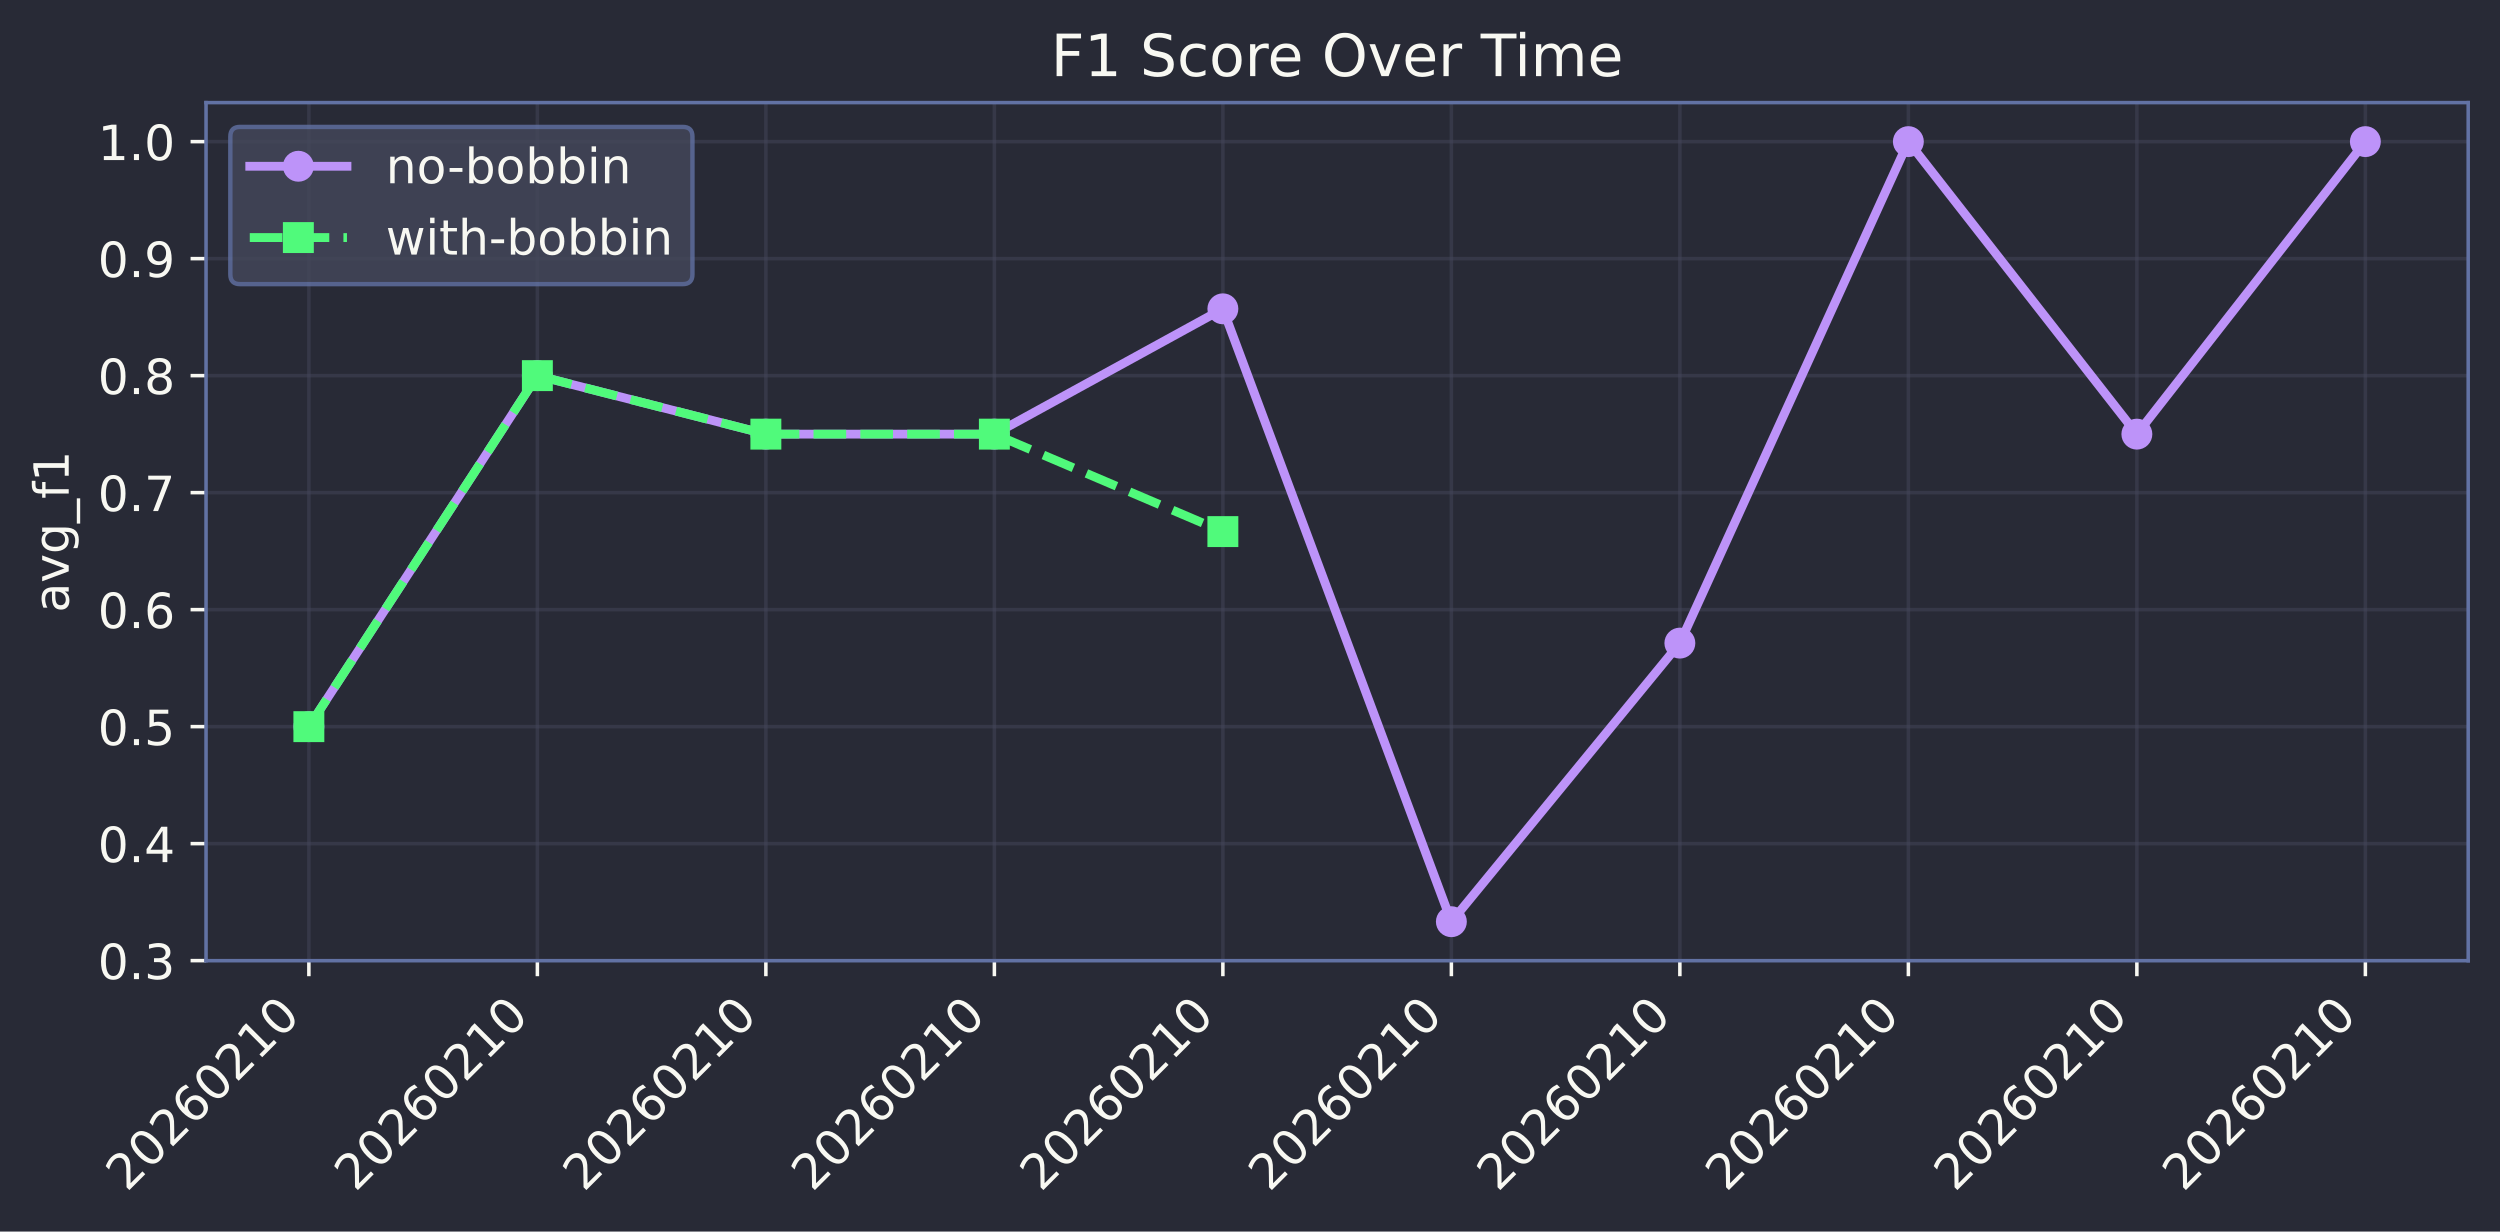
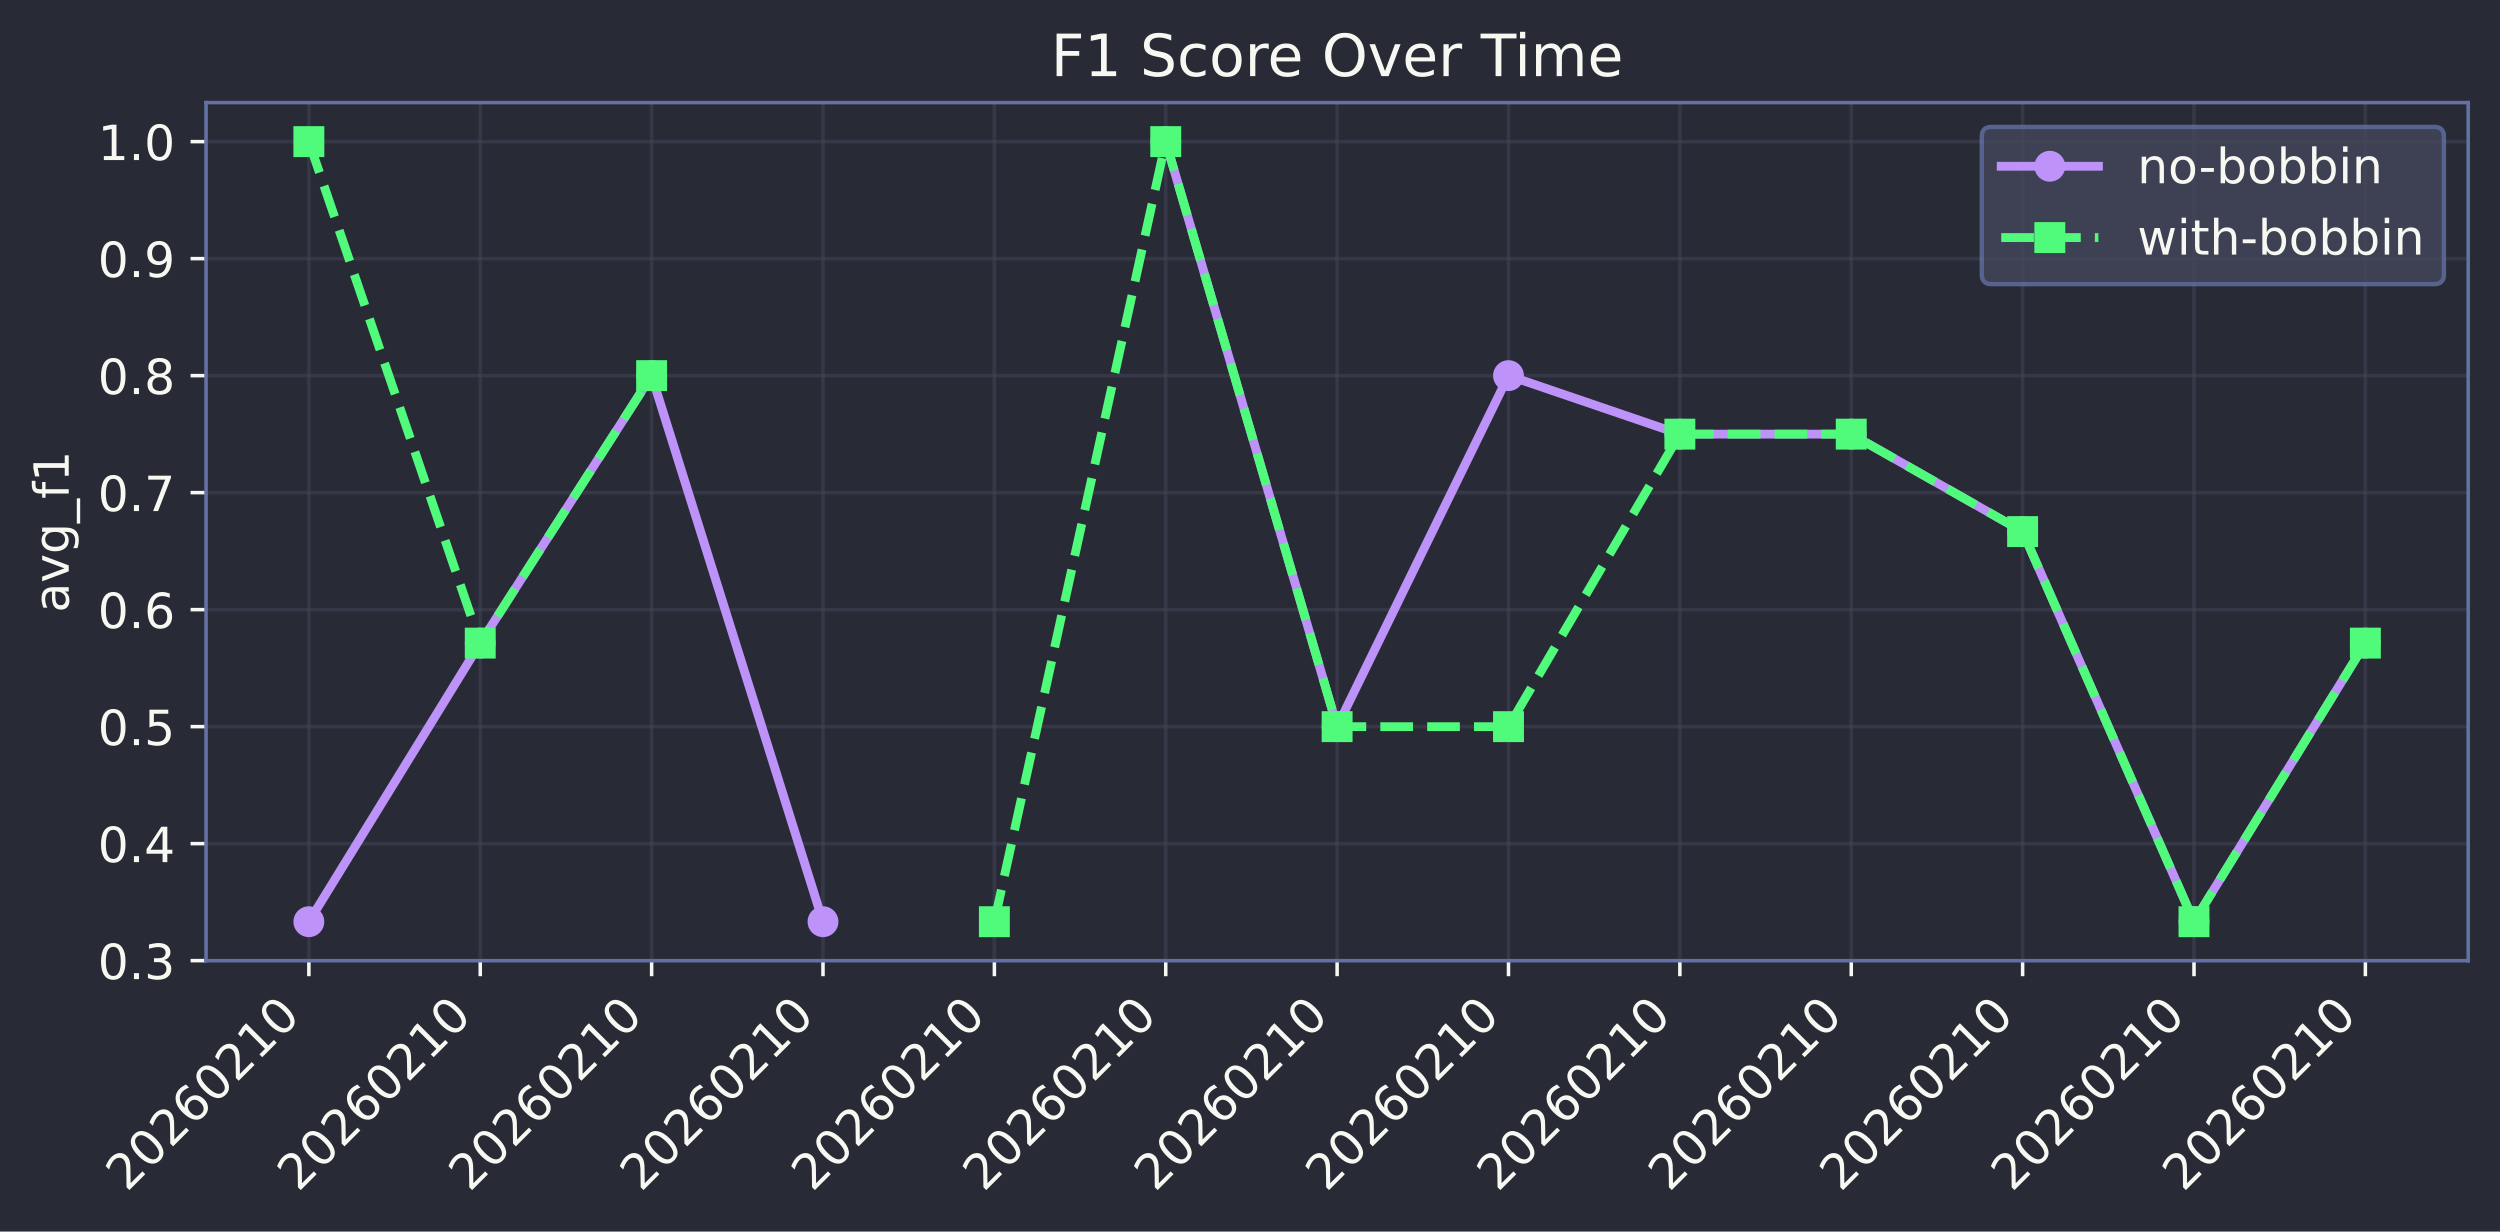
<svg xmlns="http://www.w3.org/2000/svg" xmlns:xlink="http://www.w3.org/1999/xlink" width="565.959pt" height="278.806pt" viewBox="0 0 565.959 278.806" version="1.1">
  <defs>
    <style type="text/css">*{stroke-linejoin: round; stroke-linecap: butt}</style>
  </defs>
  <g id="figure_1">
    <g id="patch_1">
      <path d="M 0 278.806  L 565.959 278.806  L 565.959 0  L 0 0  z " style="fill: #282a36" />
    </g>
    <g id="axes_1">
      <g id="patch_2">
        <path d="M 46.645 217.488  L 558.759 217.488  L 558.759 23.23  L 46.645 23.23  z " style="fill: #282a36" />
      </g>
      <g id="matplotlib.axis_1">
        <g id="xtick_1">
          <g id="line2d_1">
-             <path d="M 69.923 217.488  L 69.923 23.23  " clip-path="url(#p14c8fe4e30)" style="fill: none; stroke: #44475a; stroke-opacity: 0.5; stroke-width: 0.8; stroke-linecap: square" />
+             <path d="M 69.923 217.488  L 69.923 23.23  " clip-path="url(#p358641b194)" style="fill: none; stroke: #44475a; stroke-opacity: 0.5; stroke-width: 0.8; stroke-linecap: square" />
          </g>
          <g id="line2d_2">
            <defs>
-               <path id="m69a7fb479e" d="M 0 0  L 0 3.5  " style="stroke: #f8f8f2; stroke-width: 0.8" />
+               <path id="m710eb156fc" d="M 0 0  L 0 3.5  " style="stroke: #f8f8f2; stroke-width: 0.8" />
            </defs>
            <g>
-               <use xlink:href="#m69a7fb479e" x="69.923" y="217.488" style="fill: #f8f8f2; stroke: #f8f8f2; stroke-width: 0.8" />
+               <use xlink:href="#m710eb156fc" x="69.923" y="217.488" style="fill: #f8f8f2; stroke: #f8f8f2; stroke-width: 0.8" />
            </g>
          </g>
          <g id="text_1">
            <text style="font-size: 11px; font-family: 'DejaVu Sans', 'Bitstream Vera Sans', 'Computer Modern Sans Serif', 'Lucida Grande', 'Verdana', 'Geneva', 'Lucid', 'Arial', 'Helvetica', 'Avant Garde', sans-serif; fill: #f8f8f2" transform="translate(28.71468 269.9887) rotate(-45)">20260210</text>
          </g>
        </g>
        <g id="xtick_2">
          <g id="line2d_3">
-             <path d="M 121.652 217.488  L 121.652 23.23  " clip-path="url(#p14c8fe4e30)" style="fill: none; stroke: #44475a; stroke-opacity: 0.5; stroke-width: 0.8; stroke-linecap: square" />
+             <path d="M 108.72 217.488  L 108.72 23.23  " clip-path="url(#p358641b194)" style="fill: none; stroke: #44475a; stroke-opacity: 0.5; stroke-width: 0.8; stroke-linecap: square" />
          </g>
          <g id="line2d_4">
            <g>
-               <use xlink:href="#m69a7fb479e" x="121.652" y="217.488" style="fill: #f8f8f2; stroke: #f8f8f2; stroke-width: 0.8" />
+               <use xlink:href="#m710eb156fc" x="108.72" y="217.488" style="fill: #f8f8f2; stroke: #f8f8f2; stroke-width: 0.8" />
            </g>
          </g>
          <g id="text_2">
-             <text style="font-size: 11px; font-family: 'DejaVu Sans', 'Bitstream Vera Sans', 'Computer Modern Sans Serif', 'Lucida Grande', 'Verdana', 'Geneva', 'Lucid', 'Arial', 'Helvetica', 'Avant Garde', sans-serif; fill: #f8f8f2" transform="translate(80.44335 269.9887) rotate(-45)">20260210</text>
+             <text style="font-size: 11px; font-family: 'DejaVu Sans', 'Bitstream Vera Sans', 'Computer Modern Sans Serif', 'Lucida Grande', 'Verdana', 'Geneva', 'Lucid', 'Arial', 'Helvetica', 'Avant Garde', sans-serif; fill: #f8f8f2" transform="translate(67.51118 269.9887) rotate(-45)">20260210</text>
          </g>
        </g>
        <g id="xtick_3">
          <g id="line2d_5">
-             <path d="M 173.381 217.488  L 173.381 23.23  " clip-path="url(#p14c8fe4e30)" style="fill: none; stroke: #44475a; stroke-opacity: 0.5; stroke-width: 0.8; stroke-linecap: square" />
+             <path d="M 147.516 217.488  L 147.516 23.23  " clip-path="url(#p358641b194)" style="fill: none; stroke: #44475a; stroke-opacity: 0.5; stroke-width: 0.8; stroke-linecap: square" />
          </g>
          <g id="line2d_6">
            <g>
-               <use xlink:href="#m69a7fb479e" x="173.381" y="217.488" style="fill: #f8f8f2; stroke: #f8f8f2; stroke-width: 0.8" />
+               <use xlink:href="#m710eb156fc" x="147.516" y="217.488" style="fill: #f8f8f2; stroke: #f8f8f2; stroke-width: 0.8" />
            </g>
          </g>
          <g id="text_3">
-             <text style="font-size: 11px; font-family: 'DejaVu Sans', 'Bitstream Vera Sans', 'Computer Modern Sans Serif', 'Lucida Grande', 'Verdana', 'Geneva', 'Lucid', 'Arial', 'Helvetica', 'Avant Garde', sans-serif; fill: #f8f8f2" transform="translate(132.172 269.9887) rotate(-45)">20260210</text>
+             <text style="font-size: 11px; font-family: 'DejaVu Sans', 'Bitstream Vera Sans', 'Computer Modern Sans Serif', 'Lucida Grande', 'Verdana', 'Geneva', 'Lucid', 'Arial', 'Helvetica', 'Avant Garde', sans-serif; fill: #f8f8f2" transform="translate(106.3077 269.9887) rotate(-45)">20260210</text>
          </g>
        </g>
        <g id="xtick_4">
          <g id="line2d_7">
-             <path d="M 225.109 217.488  L 225.109 23.23  " clip-path="url(#p14c8fe4e30)" style="fill: none; stroke: #44475a; stroke-opacity: 0.5; stroke-width: 0.8; stroke-linecap: square" />
+             <path d="M 186.313 217.488  L 186.313 23.23  " clip-path="url(#p358641b194)" style="fill: none; stroke: #44475a; stroke-opacity: 0.5; stroke-width: 0.8; stroke-linecap: square" />
          </g>
          <g id="line2d_8">
            <g>
-               <use xlink:href="#m69a7fb479e" x="225.109" y="217.488" style="fill: #f8f8f2; stroke: #f8f8f2; stroke-width: 0.8" />
+               <use xlink:href="#m710eb156fc" x="186.313" y="217.488" style="fill: #f8f8f2; stroke: #f8f8f2; stroke-width: 0.8" />
            </g>
          </g>
          <g id="text_4">
-             <text style="font-size: 11px; font-family: 'DejaVu Sans', 'Bitstream Vera Sans', 'Computer Modern Sans Serif', 'Lucida Grande', 'Verdana', 'Geneva', 'Lucid', 'Arial', 'Helvetica', 'Avant Garde', sans-serif; fill: #f8f8f2" transform="translate(183.9007 269.9887) rotate(-45)">20260210</text>
+             <text style="font-size: 11px; font-family: 'DejaVu Sans', 'Bitstream Vera Sans', 'Computer Modern Sans Serif', 'Lucida Grande', 'Verdana', 'Geneva', 'Lucid', 'Arial', 'Helvetica', 'Avant Garde', sans-serif; fill: #f8f8f2" transform="translate(145.1042 269.9887) rotate(-45)">20260210</text>
          </g>
        </g>
        <g id="xtick_5">
          <g id="line2d_9">
-             <path d="M 276.838 217.488  L 276.838 23.23  " clip-path="url(#p14c8fe4e30)" style="fill: none; stroke: #44475a; stroke-opacity: 0.5; stroke-width: 0.8; stroke-linecap: square" />
+             <path d="M 225.109 217.488  L 225.109 23.23  " clip-path="url(#p358641b194)" style="fill: none; stroke: #44475a; stroke-opacity: 0.5; stroke-width: 0.8; stroke-linecap: square" />
          </g>
          <g id="line2d_10">
            <g>
-               <use xlink:href="#m69a7fb479e" x="276.838" y="217.488" style="fill: #f8f8f2; stroke: #f8f8f2; stroke-width: 0.8" />
+               <use xlink:href="#m710eb156fc" x="225.109" y="217.488" style="fill: #f8f8f2; stroke: #f8f8f2; stroke-width: 0.8" />
            </g>
          </g>
          <g id="text_5">
-             <text style="font-size: 11px; font-family: 'DejaVu Sans', 'Bitstream Vera Sans', 'Computer Modern Sans Serif', 'Lucida Grande', 'Verdana', 'Geneva', 'Lucid', 'Arial', 'Helvetica', 'Avant Garde', sans-serif; fill: #f8f8f2" transform="translate(235.6293 269.9887) rotate(-45)">20260210</text>
+             <text style="font-size: 11px; font-family: 'DejaVu Sans', 'Bitstream Vera Sans', 'Computer Modern Sans Serif', 'Lucida Grande', 'Verdana', 'Geneva', 'Lucid', 'Arial', 'Helvetica', 'Avant Garde', sans-serif; fill: #f8f8f2" transform="translate(183.9007 269.9887) rotate(-45)">20260210</text>
          </g>
        </g>
        <g id="xtick_6">
          <g id="line2d_11">
-             <path d="M 328.567 217.488  L 328.567 23.23  " clip-path="url(#p14c8fe4e30)" style="fill: none; stroke: #44475a; stroke-opacity: 0.5; stroke-width: 0.8; stroke-linecap: square" />
+             <path d="M 263.906 217.488  L 263.906 23.23  " clip-path="url(#p358641b194)" style="fill: none; stroke: #44475a; stroke-opacity: 0.5; stroke-width: 0.8; stroke-linecap: square" />
          </g>
          <g id="line2d_12">
            <g>
-               <use xlink:href="#m69a7fb479e" x="328.567" y="217.488" style="fill: #f8f8f2; stroke: #f8f8f2; stroke-width: 0.8" />
+               <use xlink:href="#m710eb156fc" x="263.906" y="217.488" style="fill: #f8f8f2; stroke: #f8f8f2; stroke-width: 0.8" />
            </g>
          </g>
          <g id="text_6">
-             <text style="font-size: 11px; font-family: 'DejaVu Sans', 'Bitstream Vera Sans', 'Computer Modern Sans Serif', 'Lucida Grande', 'Verdana', 'Geneva', 'Lucid', 'Arial', 'Helvetica', 'Avant Garde', sans-serif; fill: #f8f8f2" transform="translate(287.358 269.9887) rotate(-45)">20260210</text>
+             <text style="font-size: 11px; font-family: 'DejaVu Sans', 'Bitstream Vera Sans', 'Computer Modern Sans Serif', 'Lucida Grande', 'Verdana', 'Geneva', 'Lucid', 'Arial', 'Helvetica', 'Avant Garde', sans-serif; fill: #f8f8f2" transform="translate(222.6972 269.9887) rotate(-45)">20260210</text>
          </g>
        </g>
        <g id="xtick_7">
          <g id="line2d_13">
-             <path d="M 380.295 217.488  L 380.295 23.23  " clip-path="url(#p14c8fe4e30)" style="fill: none; stroke: #44475a; stroke-opacity: 0.5; stroke-width: 0.8; stroke-linecap: square" />
+             <path d="M 302.702 217.488  L 302.702 23.23  " clip-path="url(#p358641b194)" style="fill: none; stroke: #44475a; stroke-opacity: 0.5; stroke-width: 0.8; stroke-linecap: square" />
          </g>
          <g id="line2d_14">
            <g>
-               <use xlink:href="#m69a7fb479e" x="380.295" y="217.488" style="fill: #f8f8f2; stroke: #f8f8f2; stroke-width: 0.8" />
+               <use xlink:href="#m710eb156fc" x="302.702" y="217.488" style="fill: #f8f8f2; stroke: #f8f8f2; stroke-width: 0.8" />
            </g>
          </g>
          <g id="text_7">
-             <text style="font-size: 11px; font-family: 'DejaVu Sans', 'Bitstream Vera Sans', 'Computer Modern Sans Serif', 'Lucida Grande', 'Verdana', 'Geneva', 'Lucid', 'Arial', 'Helvetica', 'Avant Garde', sans-serif; fill: #f8f8f2" transform="translate(339.0867 269.9887) rotate(-45)">20260210</text>
+             <text style="font-size: 11px; font-family: 'DejaVu Sans', 'Bitstream Vera Sans', 'Computer Modern Sans Serif', 'Lucida Grande', 'Verdana', 'Geneva', 'Lucid', 'Arial', 'Helvetica', 'Avant Garde', sans-serif; fill: #f8f8f2" transform="translate(261.4937 269.9887) rotate(-45)">20260210</text>
          </g>
        </g>
        <g id="xtick_8">
          <g id="line2d_15">
-             <path d="M 432.024 217.488  L 432.024 23.23  " clip-path="url(#p14c8fe4e30)" style="fill: none; stroke: #44475a; stroke-opacity: 0.5; stroke-width: 0.8; stroke-linecap: square" />
+             <path d="M 341.499 217.488  L 341.499 23.23  " clip-path="url(#p358641b194)" style="fill: none; stroke: #44475a; stroke-opacity: 0.5; stroke-width: 0.8; stroke-linecap: square" />
          </g>
          <g id="line2d_16">
            <g>
-               <use xlink:href="#m69a7fb479e" x="432.024" y="217.488" style="fill: #f8f8f2; stroke: #f8f8f2; stroke-width: 0.8" />
+               <use xlink:href="#m710eb156fc" x="341.499" y="217.488" style="fill: #f8f8f2; stroke: #f8f8f2; stroke-width: 0.8" />
            </g>
          </g>
          <g id="text_8">
-             <text style="font-size: 11px; font-family: 'DejaVu Sans', 'Bitstream Vera Sans', 'Computer Modern Sans Serif', 'Lucida Grande', 'Verdana', 'Geneva', 'Lucid', 'Arial', 'Helvetica', 'Avant Garde', sans-serif; fill: #f8f8f2" transform="translate(390.8153 269.9887) rotate(-45)">20260210</text>
+             <text style="font-size: 11px; font-family: 'DejaVu Sans', 'Bitstream Vera Sans', 'Computer Modern Sans Serif', 'Lucida Grande', 'Verdana', 'Geneva', 'Lucid', 'Arial', 'Helvetica', 'Avant Garde', sans-serif; fill: #f8f8f2" transform="translate(300.2902 269.9887) rotate(-45)">20260210</text>
          </g>
        </g>
        <g id="xtick_9">
          <g id="line2d_17">
-             <path d="M 483.753 217.488  L 483.753 23.23  " clip-path="url(#p14c8fe4e30)" style="fill: none; stroke: #44475a; stroke-opacity: 0.5; stroke-width: 0.8; stroke-linecap: square" />
+             <path d="M 380.295 217.488  L 380.295 23.23  " clip-path="url(#p358641b194)" style="fill: none; stroke: #44475a; stroke-opacity: 0.5; stroke-width: 0.8; stroke-linecap: square" />
          </g>
          <g id="line2d_18">
            <g>
-               <use xlink:href="#m69a7fb479e" x="483.753" y="217.488" style="fill: #f8f8f2; stroke: #f8f8f2; stroke-width: 0.8" />
+               <use xlink:href="#m710eb156fc" x="380.295" y="217.488" style="fill: #f8f8f2; stroke: #f8f8f2; stroke-width: 0.8" />
            </g>
          </g>
          <g id="text_9">
-             <text style="font-size: 11px; font-family: 'DejaVu Sans', 'Bitstream Vera Sans', 'Computer Modern Sans Serif', 'Lucida Grande', 'Verdana', 'Geneva', 'Lucid', 'Arial', 'Helvetica', 'Avant Garde', sans-serif; fill: #f8f8f2" transform="translate(442.544 269.9887) rotate(-45)">20260210</text>
+             <text style="font-size: 11px; font-family: 'DejaVu Sans', 'Bitstream Vera Sans', 'Computer Modern Sans Serif', 'Lucida Grande', 'Verdana', 'Geneva', 'Lucid', 'Arial', 'Helvetica', 'Avant Garde', sans-serif; fill: #f8f8f2" transform="translate(339.0867 269.9887) rotate(-45)">20260210</text>
          </g>
        </g>
        <g id="xtick_10">
          <g id="line2d_19">
-             <path d="M 535.481 217.488  L 535.481 23.23  " clip-path="url(#p14c8fe4e30)" style="fill: none; stroke: #44475a; stroke-opacity: 0.5; stroke-width: 0.8; stroke-linecap: square" />
+             <path d="M 419.092 217.488  L 419.092 23.23  " clip-path="url(#p358641b194)" style="fill: none; stroke: #44475a; stroke-opacity: 0.5; stroke-width: 0.8; stroke-linecap: square" />
          </g>
          <g id="line2d_20">
            <g>
-               <use xlink:href="#m69a7fb479e" x="535.481" y="217.488" style="fill: #f8f8f2; stroke: #f8f8f2; stroke-width: 0.8" />
+               <use xlink:href="#m710eb156fc" x="419.092" y="217.488" style="fill: #f8f8f2; stroke: #f8f8f2; stroke-width: 0.8" />
            </g>
          </g>
          <g id="text_10">
+             <text style="font-size: 11px; font-family: 'DejaVu Sans', 'Bitstream Vera Sans', 'Computer Modern Sans Serif', 'Lucida Grande', 'Verdana', 'Geneva', 'Lucid', 'Arial', 'Helvetica', 'Avant Garde', sans-serif; fill: #f8f8f2" transform="translate(377.8832 269.9887) rotate(-45)">20260210</text>
+           </g>
+         </g>
+         <g id="xtick_11">
+           <g id="line2d_21">
+             <path d="M 457.888 217.488  L 457.888 23.23  " clip-path="url(#p358641b194)" style="fill: none; stroke: #44475a; stroke-opacity: 0.5; stroke-width: 0.8; stroke-linecap: square" />
+           </g>
+           <g id="line2d_22">
+             <g>
+               <use xlink:href="#m710eb156fc" x="457.888" y="217.488" style="fill: #f8f8f2; stroke: #f8f8f2; stroke-width: 0.8" />
+             </g>
+           </g>
+           <g id="text_11">
+             <text style="font-size: 11px; font-family: 'DejaVu Sans', 'Bitstream Vera Sans', 'Computer Modern Sans Serif', 'Lucida Grande', 'Verdana', 'Geneva', 'Lucid', 'Arial', 'Helvetica', 'Avant Garde', sans-serif; fill: #f8f8f2" transform="translate(416.6796 269.9887) rotate(-45)">20260210</text>
+           </g>
+         </g>
+         <g id="xtick_12">
+           <g id="line2d_23">
+             <path d="M 496.685 217.488  L 496.685 23.23  " clip-path="url(#p358641b194)" style="fill: none; stroke: #44475a; stroke-opacity: 0.5; stroke-width: 0.8; stroke-linecap: square" />
+           </g>
+           <g id="line2d_24">
+             <g>
+               <use xlink:href="#m710eb156fc" x="496.685" y="217.488" style="fill: #f8f8f2; stroke: #f8f8f2; stroke-width: 0.8" />
+             </g>
+           </g>
+           <g id="text_12">
+             <text style="font-size: 11px; font-family: 'DejaVu Sans', 'Bitstream Vera Sans', 'Computer Modern Sans Serif', 'Lucida Grande', 'Verdana', 'Geneva', 'Lucid', 'Arial', 'Helvetica', 'Avant Garde', sans-serif; fill: #f8f8f2" transform="translate(455.4761 269.9887) rotate(-45)">20260210</text>
+           </g>
+         </g>
+         <g id="xtick_13">
+           <g id="line2d_25">
+             <path d="M 535.481 217.488  L 535.481 23.23  " clip-path="url(#p358641b194)" style="fill: none; stroke: #44475a; stroke-opacity: 0.5; stroke-width: 0.8; stroke-linecap: square" />
+           </g>
+           <g id="line2d_26">
+             <g>
+               <use xlink:href="#m710eb156fc" x="535.481" y="217.488" style="fill: #f8f8f2; stroke: #f8f8f2; stroke-width: 0.8" />
+             </g>
+           </g>
+           <g id="text_13">
            <text style="font-size: 11px; font-family: 'DejaVu Sans', 'Bitstream Vera Sans', 'Computer Modern Sans Serif', 'Lucida Grande', 'Verdana', 'Geneva', 'Lucid', 'Arial', 'Helvetica', 'Avant Garde', sans-serif; fill: #f8f8f2" transform="translate(494.2726 269.9887) rotate(-45)">20260210</text>
          </g>
        </g>
      </g>
      <g id="matplotlib.axis_2">
        <g id="ytick_1">
-           <g id="line2d_21">
-             <path d="M 46.645 217.478  L 558.759 217.478  " clip-path="url(#p14c8fe4e30)" style="fill: none; stroke: #44475a; stroke-opacity: 0.5; stroke-width: 0.8; stroke-linecap: square" />
-           </g>
-           <g id="line2d_22">
+           <g id="line2d_27">
+             <path d="M 46.645 217.478  L 558.759 217.478  " clip-path="url(#p358641b194)" style="fill: none; stroke: #44475a; stroke-opacity: 0.5; stroke-width: 0.8; stroke-linecap: square" />
+           </g>
+           <g id="line2d_28">
            <defs>
-               <path id="mcc7e2139c1" d="M 0 0  L -3.5 0  " style="stroke: #f8f8f2; stroke-width: 0.8" />
+               <path id="m4499ecb2b2" d="M 0 0  L -3.5 0  " style="stroke: #f8f8f2; stroke-width: 0.8" />
            </defs>
            <g>
-               <use xlink:href="#mcc7e2139c1" x="46.645" y="217.478" style="fill: #f8f8f2; stroke: #f8f8f2; stroke-width: 0.8" />
-             </g>
-           </g>
-           <g id="text_11">
+               <use xlink:href="#m4499ecb2b2" x="46.645" y="217.478" style="fill: #f8f8f2; stroke: #f8f8f2; stroke-width: 0.8" />
+             </g>
+           </g>
+           <g id="text_14">
            <text style="font-size: 11px; font-family: 'DejaVu Sans', 'Bitstream Vera Sans', 'Computer Modern Sans Serif', 'Lucida Grande', 'Verdana', 'Geneva', 'Lucid', 'Arial', 'Helvetica', 'Avant Garde', sans-serif; text-anchor: end; fill: #f8f8f2" x="39.645" y="221.657" transform="rotate(-0 39.64531 221.6574)">0.3</text>
          </g>
        </g>
        <g id="ytick_2">
-           <g id="line2d_23">
-             <path d="M 46.645 190.99  L 558.759 190.99  " clip-path="url(#p14c8fe4e30)" style="fill: none; stroke: #44475a; stroke-opacity: 0.5; stroke-width: 0.8; stroke-linecap: square" />
-           </g>
-           <g id="line2d_24">
-             <g>
-               <use xlink:href="#mcc7e2139c1" x="46.645" y="190.99" style="fill: #f8f8f2; stroke: #f8f8f2; stroke-width: 0.8" />
-             </g>
-           </g>
-           <g id="text_12">
+           <g id="line2d_29">
+             <path d="M 46.645 190.99  L 558.759 190.99  " clip-path="url(#p358641b194)" style="fill: none; stroke: #44475a; stroke-opacity: 0.5; stroke-width: 0.8; stroke-linecap: square" />
+           </g>
+           <g id="line2d_30">
+             <g>
+               <use xlink:href="#m4499ecb2b2" x="46.645" y="190.99" style="fill: #f8f8f2; stroke: #f8f8f2; stroke-width: 0.8" />
+             </g>
+           </g>
+           <g id="text_15">
            <text style="font-size: 11px; font-family: 'DejaVu Sans', 'Bitstream Vera Sans', 'Computer Modern Sans Serif', 'Lucida Grande', 'Verdana', 'Geneva', 'Lucid', 'Arial', 'Helvetica', 'Avant Garde', sans-serif; text-anchor: end; fill: #f8f8f2" x="39.645" y="195.169" transform="rotate(-0 39.64531 195.1691)">0.4</text>
          </g>
        </g>
        <g id="ytick_3">
-           <g id="line2d_25">
-             <path d="M 46.645 164.502  L 558.759 164.502  " clip-path="url(#p14c8fe4e30)" style="fill: none; stroke: #44475a; stroke-opacity: 0.5; stroke-width: 0.8; stroke-linecap: square" />
-           </g>
-           <g id="line2d_26">
-             <g>
-               <use xlink:href="#mcc7e2139c1" x="46.645" y="164.502" style="fill: #f8f8f2; stroke: #f8f8f2; stroke-width: 0.8" />
-             </g>
-           </g>
-           <g id="text_13">
+           <g id="line2d_31">
+             <path d="M 46.645 164.502  L 558.759 164.502  " clip-path="url(#p358641b194)" style="fill: none; stroke: #44475a; stroke-opacity: 0.5; stroke-width: 0.8; stroke-linecap: square" />
+           </g>
+           <g id="line2d_32">
+             <g>
+               <use xlink:href="#m4499ecb2b2" x="46.645" y="164.502" style="fill: #f8f8f2; stroke: #f8f8f2; stroke-width: 0.8" />
+             </g>
+           </g>
+           <g id="text_16">
            <text style="font-size: 11px; font-family: 'DejaVu Sans', 'Bitstream Vera Sans', 'Computer Modern Sans Serif', 'Lucida Grande', 'Verdana', 'Geneva', 'Lucid', 'Arial', 'Helvetica', 'Avant Garde', sans-serif; text-anchor: end; fill: #f8f8f2" x="39.645" y="168.681" transform="rotate(-0 39.64531 168.6807)">0.5</text>
          </g>
        </g>
        <g id="ytick_4">
-           <g id="line2d_27">
-             <path d="M 46.645 138.013  L 558.759 138.013  " clip-path="url(#p14c8fe4e30)" style="fill: none; stroke: #44475a; stroke-opacity: 0.5; stroke-width: 0.8; stroke-linecap: square" />
-           </g>
-           <g id="line2d_28">
-             <g>
-               <use xlink:href="#mcc7e2139c1" x="46.645" y="138.013" style="fill: #f8f8f2; stroke: #f8f8f2; stroke-width: 0.8" />
-             </g>
-           </g>
-           <g id="text_14">
+           <g id="line2d_33">
+             <path d="M 46.645 138.013  L 558.759 138.013  " clip-path="url(#p358641b194)" style="fill: none; stroke: #44475a; stroke-opacity: 0.5; stroke-width: 0.8; stroke-linecap: square" />
+           </g>
+           <g id="line2d_34">
+             <g>
+               <use xlink:href="#m4499ecb2b2" x="46.645" y="138.013" style="fill: #f8f8f2; stroke: #f8f8f2; stroke-width: 0.8" />
+             </g>
+           </g>
+           <g id="text_17">
            <text style="font-size: 11px; font-family: 'DejaVu Sans', 'Bitstream Vera Sans', 'Computer Modern Sans Serif', 'Lucida Grande', 'Verdana', 'Geneva', 'Lucid', 'Arial', 'Helvetica', 'Avant Garde', sans-serif; text-anchor: end; fill: #f8f8f2" x="39.645" y="142.192" transform="rotate(-0 39.64531 142.1924)">0.6</text>
          </g>
        </g>
        <g id="ytick_5">
-           <g id="line2d_29">
-             <path d="M 46.645 111.525  L 558.759 111.525  " clip-path="url(#p14c8fe4e30)" style="fill: none; stroke: #44475a; stroke-opacity: 0.5; stroke-width: 0.8; stroke-linecap: square" />
-           </g>
-           <g id="line2d_30">
-             <g>
-               <use xlink:href="#mcc7e2139c1" x="46.645" y="111.525" style="fill: #f8f8f2; stroke: #f8f8f2; stroke-width: 0.8" />
-             </g>
-           </g>
-           <g id="text_15">
+           <g id="line2d_35">
+             <path d="M 46.645 111.525  L 558.759 111.525  " clip-path="url(#p358641b194)" style="fill: none; stroke: #44475a; stroke-opacity: 0.5; stroke-width: 0.8; stroke-linecap: square" />
+           </g>
+           <g id="line2d_36">
+             <g>
+               <use xlink:href="#m4499ecb2b2" x="46.645" y="111.525" style="fill: #f8f8f2; stroke: #f8f8f2; stroke-width: 0.8" />
+             </g>
+           </g>
+           <g id="text_18">
            <text style="font-size: 11px; font-family: 'DejaVu Sans', 'Bitstream Vera Sans', 'Computer Modern Sans Serif', 'Lucida Grande', 'Verdana', 'Geneva', 'Lucid', 'Arial', 'Helvetica', 'Avant Garde', sans-serif; text-anchor: end; fill: #f8f8f2" x="39.645" y="115.704" transform="rotate(-0 39.64531 115.704)">0.7</text>
          </g>
        </g>
        <g id="ytick_6">
-           <g id="line2d_31">
-             <path d="M 46.645 85.037  L 558.759 85.037  " clip-path="url(#p14c8fe4e30)" style="fill: none; stroke: #44475a; stroke-opacity: 0.5; stroke-width: 0.8; stroke-linecap: square" />
-           </g>
-           <g id="line2d_32">
-             <g>
-               <use xlink:href="#mcc7e2139c1" x="46.645" y="85.037" style="fill: #f8f8f2; stroke: #f8f8f2; stroke-width: 0.8" />
-             </g>
-           </g>
-           <g id="text_16">
+           <g id="line2d_37">
+             <path d="M 46.645 85.037  L 558.759 85.037  " clip-path="url(#p358641b194)" style="fill: none; stroke: #44475a; stroke-opacity: 0.5; stroke-width: 0.8; stroke-linecap: square" />
+           </g>
+           <g id="line2d_38">
+             <g>
+               <use xlink:href="#m4499ecb2b2" x="46.645" y="85.037" style="fill: #f8f8f2; stroke: #f8f8f2; stroke-width: 0.8" />
+             </g>
+           </g>
+           <g id="text_19">
            <text style="font-size: 11px; font-family: 'DejaVu Sans', 'Bitstream Vera Sans', 'Computer Modern Sans Serif', 'Lucida Grande', 'Verdana', 'Geneva', 'Lucid', 'Arial', 'Helvetica', 'Avant Garde', sans-serif; text-anchor: end; fill: #f8f8f2" x="39.645" y="89.216" transform="rotate(-0 39.64531 89.21567)">0.8</text>
          </g>
        </g>
        <g id="ytick_7">
-           <g id="line2d_33">
-             <path d="M 46.645 58.548  L 558.759 58.548  " clip-path="url(#p14c8fe4e30)" style="fill: none; stroke: #44475a; stroke-opacity: 0.5; stroke-width: 0.8; stroke-linecap: square" />
-           </g>
-           <g id="line2d_34">
-             <g>
-               <use xlink:href="#mcc7e2139c1" x="46.645" y="58.548" style="fill: #f8f8f2; stroke: #f8f8f2; stroke-width: 0.8" />
-             </g>
-           </g>
-           <g id="text_17">
+           <g id="line2d_39">
+             <path d="M 46.645 58.548  L 558.759 58.548  " clip-path="url(#p358641b194)" style="fill: none; stroke: #44475a; stroke-opacity: 0.5; stroke-width: 0.8; stroke-linecap: square" />
+           </g>
+           <g id="line2d_40">
+             <g>
+               <use xlink:href="#m4499ecb2b2" x="46.645" y="58.548" style="fill: #f8f8f2; stroke: #f8f8f2; stroke-width: 0.8" />
+             </g>
+           </g>
+           <g id="text_20">
            <text style="font-size: 11px; font-family: 'DejaVu Sans', 'Bitstream Vera Sans', 'Computer Modern Sans Serif', 'Lucida Grande', 'Verdana', 'Geneva', 'Lucid', 'Arial', 'Helvetica', 'Avant Garde', sans-serif; text-anchor: end; fill: #f8f8f2" x="39.645" y="62.727" transform="rotate(-0 39.64531 62.72732)">0.9</text>
          </g>
        </g>
        <g id="ytick_8">
-           <g id="line2d_35">
-             <path d="M 46.645 32.06  L 558.759 32.06  " clip-path="url(#p14c8fe4e30)" style="fill: none; stroke: #44475a; stroke-opacity: 0.5; stroke-width: 0.8; stroke-linecap: square" />
-           </g>
-           <g id="line2d_36">
-             <g>
-               <use xlink:href="#mcc7e2139c1" x="46.645" y="32.06" style="fill: #f8f8f2; stroke: #f8f8f2; stroke-width: 0.8" />
-             </g>
-           </g>
-           <g id="text_18">
+           <g id="line2d_41">
+             <path d="M 46.645 32.06  L 558.759 32.06  " clip-path="url(#p358641b194)" style="fill: none; stroke: #44475a; stroke-opacity: 0.5; stroke-width: 0.8; stroke-linecap: square" />
+           </g>
+           <g id="line2d_42">
+             <g>
+               <use xlink:href="#m4499ecb2b2" x="46.645" y="32.06" style="fill: #f8f8f2; stroke: #f8f8f2; stroke-width: 0.8" />
+             </g>
+           </g>
+           <g id="text_21">
            <text style="font-size: 11px; font-family: 'DejaVu Sans', 'Bitstream Vera Sans', 'Computer Modern Sans Serif', 'Lucida Grande', 'Verdana', 'Geneva', 'Lucid', 'Arial', 'Helvetica', 'Avant Garde', sans-serif; text-anchor: end; fill: #f8f8f2" x="39.645" y="36.239" transform="rotate(-0 39.64531 36.23897)">1.0</text>
          </g>
        </g>
-         <g id="text_19">
+         <g id="text_22">
          <text style="font-size: 11px; font-family: 'DejaVu Sans', 'Bitstream Vera Sans', 'Computer Modern Sans Serif', 'Lucida Grande', 'Verdana', 'Geneva', 'Lucid', 'Arial', 'Helvetica', 'Avant Garde', sans-serif; text-anchor: middle; fill: #f8f8f2" x="15.558" y="120.359" transform="rotate(-90 15.55828 120.3587)">avg_f1</text>
        </g>
      </g>
-       <g id="line2d_37">
-         <path d="M 69.923 164.502  L 121.652 85.037  L 173.381 98.281  L 225.109 98.281  L 276.838 69.912  L 328.567 208.658  L 380.295 145.589  L 432.024 32.06  L 483.753 98.281  L 535.481 32.06  " clip-path="url(#p14c8fe4e30)" style="fill: none; stroke: #bd93f9; stroke-width: 2; stroke-linecap: square" />
+       <g id="line2d_43">
+         <path d="M 69.923 208.658  L 108.72 145.589  L 147.516 85.037  L 186.313 208.658  M 263.906 32.06  L 302.702 164.502  L 341.499 85.037  L 380.295 98.281  L 419.092 98.281  L 457.888 120.345  L 496.685 208.658  L 535.481 145.589  " clip-path="url(#p358641b194)" style="fill: none; stroke: #bd93f9; stroke-width: 2; stroke-linecap: square" />
        <defs>
-           <path id="ma3585e86e1" d="M 0 3  C 0.796 3 1.559 2.684 2.121 2.121  C 2.684 1.559 3 0.796 3 0  C 3 -0.796 2.684 -1.559 2.121 -2.121  C 1.559 -2.684 0.796 -3 0 -3  C -0.796 -3 -1.559 -2.684 -2.121 -2.121  C -2.684 -1.559 -3 -0.796 -3 0  C -3 0.796 -2.684 1.559 -2.121 2.121  C -1.559 2.684 -0.796 3 0 3  z " style="stroke: #bd93f9" />
+           <path id="m4e1806c895" d="M 0 3  C 0.796 3 1.559 2.684 2.121 2.121  C 2.684 1.559 3 0.796 3 0  C 3 -0.796 2.684 -1.559 2.121 -2.121  C 1.559 -2.684 0.796 -3 0 -3  C -0.796 -3 -1.559 -2.684 -2.121 -2.121  C -2.684 -1.559 -3 -0.796 -3 0  C -3 0.796 -2.684 1.559 -2.121 2.121  C -1.559 2.684 -0.796 3 0 3  z " style="stroke: #bd93f9" />
        </defs>
-         <g clip-path="url(#p14c8fe4e30)">
-           <use xlink:href="#ma3585e86e1" x="69.923" y="164.502" style="fill: #bd93f9; stroke: #bd93f9" />
-           <use xlink:href="#ma3585e86e1" x="121.652" y="85.037" style="fill: #bd93f9; stroke: #bd93f9" />
-           <use xlink:href="#ma3585e86e1" x="173.381" y="98.281" style="fill: #bd93f9; stroke: #bd93f9" />
-           <use xlink:href="#ma3585e86e1" x="225.109" y="98.281" style="fill: #bd93f9; stroke: #bd93f9" />
-           <use xlink:href="#ma3585e86e1" x="276.838" y="69.912" style="fill: #bd93f9; stroke: #bd93f9" />
-           <use xlink:href="#ma3585e86e1" x="328.567" y="208.658" style="fill: #bd93f9; stroke: #bd93f9" />
-           <use xlink:href="#ma3585e86e1" x="380.295" y="145.589" style="fill: #bd93f9; stroke: #bd93f9" />
-           <use xlink:href="#ma3585e86e1" x="432.024" y="32.06" style="fill: #bd93f9; stroke: #bd93f9" />
-           <use xlink:href="#ma3585e86e1" x="483.753" y="98.281" style="fill: #bd93f9; stroke: #bd93f9" />
-           <use xlink:href="#ma3585e86e1" x="535.481" y="32.06" style="fill: #bd93f9; stroke: #bd93f9" />
-         </g>
-       </g>
-       <g id="line2d_38">
-         <path d="M 69.923 164.502  L 121.652 85.037  L 173.381 98.281  L 225.109 98.281  L 276.838 120.345  " clip-path="url(#p14c8fe4e30)" style="fill: none; stroke-dasharray: 7.4,3.2; stroke-dashoffset: 0; stroke: #50fa7b; stroke-width: 2" />
+         <g clip-path="url(#p358641b194)">
+           <use xlink:href="#m4e1806c895" x="69.923" y="208.658" style="fill: #bd93f9; stroke: #bd93f9" />
+           <use xlink:href="#m4e1806c895" x="108.72" y="145.589" style="fill: #bd93f9; stroke: #bd93f9" />
+           <use xlink:href="#m4e1806c895" x="147.516" y="85.037" style="fill: #bd93f9; stroke: #bd93f9" />
+           <use xlink:href="#m4e1806c895" x="186.313" y="208.658" style="fill: #bd93f9; stroke: #bd93f9" />
+           <use xlink:href="#m4e1806c895" x="263.906" y="32.06" style="fill: #bd93f9; stroke: #bd93f9" />
+           <use xlink:href="#m4e1806c895" x="302.702" y="164.502" style="fill: #bd93f9; stroke: #bd93f9" />
+           <use xlink:href="#m4e1806c895" x="341.499" y="85.037" style="fill: #bd93f9; stroke: #bd93f9" />
+           <use xlink:href="#m4e1806c895" x="380.295" y="98.281" style="fill: #bd93f9; stroke: #bd93f9" />
+           <use xlink:href="#m4e1806c895" x="419.092" y="98.281" style="fill: #bd93f9; stroke: #bd93f9" />
+           <use xlink:href="#m4e1806c895" x="457.888" y="120.345" style="fill: #bd93f9; stroke: #bd93f9" />
+           <use xlink:href="#m4e1806c895" x="496.685" y="208.658" style="fill: #bd93f9; stroke: #bd93f9" />
+           <use xlink:href="#m4e1806c895" x="535.481" y="145.589" style="fill: #bd93f9; stroke: #bd93f9" />
+         </g>
+       </g>
+       <g id="line2d_44">
+         <path d="M 69.923 32.06  L 108.72 145.589  L 147.516 85.037  M 225.109 208.658  L 263.906 32.06  L 302.702 164.502  L 341.499 164.502  L 380.295 98.281  L 419.092 98.281  L 457.888 120.345  L 496.685 208.658  L 535.481 145.589  " clip-path="url(#p358641b194)" style="fill: none; stroke-dasharray: 7.4,3.2; stroke-dashoffset: 0; stroke: #50fa7b; stroke-width: 2" />
        <defs>
-           <path id="mb6d444d8f6" d="M -3 3  L 3 3  L 3 -3  L -3 -3  z " style="stroke: #50fa7b; stroke-linejoin: miter" />
+           <path id="m07d9784181" d="M -3 3  L 3 3  L 3 -3  L -3 -3  z " style="stroke: #50fa7b; stroke-linejoin: miter" />
        </defs>
-         <g clip-path="url(#p14c8fe4e30)">
-           <use xlink:href="#mb6d444d8f6" x="69.923" y="164.502" style="fill: #50fa7b; stroke: #50fa7b; stroke-linejoin: miter" />
-           <use xlink:href="#mb6d444d8f6" x="121.652" y="85.037" style="fill: #50fa7b; stroke: #50fa7b; stroke-linejoin: miter" />
-           <use xlink:href="#mb6d444d8f6" x="173.381" y="98.281" style="fill: #50fa7b; stroke: #50fa7b; stroke-linejoin: miter" />
-           <use xlink:href="#mb6d444d8f6" x="225.109" y="98.281" style="fill: #50fa7b; stroke: #50fa7b; stroke-linejoin: miter" />
-           <use xlink:href="#mb6d444d8f6" x="276.838" y="120.345" style="fill: #50fa7b; stroke: #50fa7b; stroke-linejoin: miter" />
+         <g clip-path="url(#p358641b194)">
+           <use xlink:href="#m07d9784181" x="69.923" y="32.06" style="fill: #50fa7b; stroke: #50fa7b; stroke-linejoin: miter" />
+           <use xlink:href="#m07d9784181" x="108.72" y="145.589" style="fill: #50fa7b; stroke: #50fa7b; stroke-linejoin: miter" />
+           <use xlink:href="#m07d9784181" x="147.516" y="85.037" style="fill: #50fa7b; stroke: #50fa7b; stroke-linejoin: miter" />
+           <use xlink:href="#m07d9784181" x="225.109" y="208.658" style="fill: #50fa7b; stroke: #50fa7b; stroke-linejoin: miter" />
+           <use xlink:href="#m07d9784181" x="263.906" y="32.06" style="fill: #50fa7b; stroke: #50fa7b; stroke-linejoin: miter" />
+           <use xlink:href="#m07d9784181" x="302.702" y="164.502" style="fill: #50fa7b; stroke: #50fa7b; stroke-linejoin: miter" />
+           <use xlink:href="#m07d9784181" x="341.499" y="164.502" style="fill: #50fa7b; stroke: #50fa7b; stroke-linejoin: miter" />
+           <use xlink:href="#m07d9784181" x="380.295" y="98.281" style="fill: #50fa7b; stroke: #50fa7b; stroke-linejoin: miter" />
+           <use xlink:href="#m07d9784181" x="419.092" y="98.281" style="fill: #50fa7b; stroke: #50fa7b; stroke-linejoin: miter" />
+           <use xlink:href="#m07d9784181" x="457.888" y="120.345" style="fill: #50fa7b; stroke: #50fa7b; stroke-linejoin: miter" />
+           <use xlink:href="#m07d9784181" x="496.685" y="208.658" style="fill: #50fa7b; stroke: #50fa7b; stroke-linejoin: miter" />
+           <use xlink:href="#m07d9784181" x="535.481" y="145.589" style="fill: #50fa7b; stroke: #50fa7b; stroke-linejoin: miter" />
        </g>
      </g>
      <g id="patch_3">
        <path d="M 46.645 217.488  L 46.645 23.23  " style="fill: none; stroke: #6272a4; stroke-width: 0.8; stroke-linejoin: miter; stroke-linecap: square" />
      </g>
      <g id="patch_4">
        <path d="M 558.759 217.488  L 558.759 23.23  " style="fill: none; stroke: #6272a4; stroke-width: 0.8; stroke-linejoin: miter; stroke-linecap: square" />
      </g>
      <g id="patch_5">
        <path d="M 46.645 217.488  L 558.759 217.488  " style="fill: none; stroke: #6272a4; stroke-width: 0.8; stroke-linejoin: miter; stroke-linecap: square" />
      </g>
      <g id="patch_6">
        <path d="M 46.645 23.23  L 558.759 23.23  " style="fill: none; stroke: #6272a4; stroke-width: 0.8; stroke-linejoin: miter; stroke-linecap: square" />
      </g>
-       <g id="text_20">
+       <g id="text_23">
        <text style="font-size: 13.2px; font-family: 'DejaVu Sans', 'Bitstream Vera Sans', 'Computer Modern Sans Serif', 'Lucida Grande', 'Verdana', 'Geneva', 'Lucid', 'Arial', 'Helvetica', 'Avant Garde', sans-serif; text-anchor: middle; fill: #f8f8f2" x="302.702" y="17.23" transform="rotate(-0 302.7022 17.22994)">F1 Score Over Time</text>
      </g>
      <g id="legend_1">
        <g id="patch_7">
-           <path d="M 54.345 64.322  L 154.557 64.322  Q 156.757 64.322 156.757 62.122  L 156.757 30.93  Q 156.757 28.73 154.557 28.73  L 54.345 28.73  Q 52.145 28.73 52.145 30.93  L 52.145 62.122  Q 52.145 64.322 54.345 64.322  z " style="fill: #44475a; opacity: 0.8; stroke: #6272a4; stroke-linejoin: miter" />
-         </g>
-         <g id="line2d_39">
-           <path d="M 56.545 37.638  L 67.545 37.638  L 78.545 37.638  " style="fill: none; stroke: #bd93f9; stroke-width: 2; stroke-linecap: square" />
+           <path d="M 450.847 64.322  L 551.059 64.322  Q 553.259 64.322 553.259 62.122  L 553.259 30.93  Q 553.259 28.73 551.059 28.73  L 450.847 28.73  Q 448.647 28.73 448.647 30.93  L 448.647 62.122  Q 448.647 64.322 450.847 64.322  z " style="fill: #44475a; opacity: 0.8; stroke: #6272a4; stroke-linejoin: miter" />
+         </g>
+         <g id="line2d_45">
+           <path d="M 453.047 37.638  L 464.047 37.638  L 475.047 37.638  " style="fill: none; stroke: #bd93f9; stroke-width: 2; stroke-linecap: square" />
          <g>
-             <use xlink:href="#ma3585e86e1" x="67.545" y="37.638" style="fill: #bd93f9; stroke: #bd93f9" />
-           </g>
-         </g>
-         <g id="text_21">
-           <text style="font-size: 11px; font-family: 'DejaVu Sans', 'Bitstream Vera Sans', 'Computer Modern Sans Serif', 'Lucida Grande', 'Verdana', 'Geneva', 'Lucid', 'Arial', 'Helvetica', 'Avant Garde', sans-serif; text-anchor: start; fill: #f8f8f2" x="87.345" y="41.488" transform="rotate(-0 87.34531 41.48822)">no-bobbin</text>
-         </g>
-         <g id="line2d_40">
-           <path d="M 56.545 53.784  L 67.545 53.784  L 78.545 53.784  " style="fill: none; stroke-dasharray: 7.4,3.2; stroke-dashoffset: 0; stroke: #50fa7b; stroke-width: 2" />
+             <use xlink:href="#m4e1806c895" x="464.047" y="37.638" style="fill: #bd93f9; stroke: #bd93f9" />
+           </g>
+         </g>
+         <g id="text_24">
+           <text style="font-size: 11px; font-family: 'DejaVu Sans', 'Bitstream Vera Sans', 'Computer Modern Sans Serif', 'Lucida Grande', 'Verdana', 'Geneva', 'Lucid', 'Arial', 'Helvetica', 'Avant Garde', sans-serif; text-anchor: start; fill: #f8f8f2" x="483.847" y="41.488" transform="rotate(-0 483.8473 41.48822)">no-bobbin</text>
+         </g>
+         <g id="line2d_46">
+           <path d="M 453.047 53.784  L 464.047 53.784  L 475.047 53.784  " style="fill: none; stroke-dasharray: 7.4,3.2; stroke-dashoffset: 0; stroke: #50fa7b; stroke-width: 2" />
          <g>
-             <use xlink:href="#mb6d444d8f6" x="67.545" y="53.784" style="fill: #50fa7b; stroke: #50fa7b; stroke-linejoin: miter" />
-           </g>
-         </g>
-         <g id="text_22">
-           <text style="font-size: 11px; font-family: 'DejaVu Sans', 'Bitstream Vera Sans', 'Computer Modern Sans Serif', 'Lucida Grande', 'Verdana', 'Geneva', 'Lucid', 'Arial', 'Helvetica', 'Avant Garde', sans-serif; text-anchor: start; fill: #f8f8f2" x="87.345" y="57.634" transform="rotate(-0 87.34531 57.63416)">with-bobbin</text>
+             <use xlink:href="#m07d9784181" x="464.047" y="53.784" style="fill: #50fa7b; stroke: #50fa7b; stroke-linejoin: miter" />
+           </g>
+         </g>
+         <g id="text_25">
+           <text style="font-size: 11px; font-family: 'DejaVu Sans', 'Bitstream Vera Sans', 'Computer Modern Sans Serif', 'Lucida Grande', 'Verdana', 'Geneva', 'Lucid', 'Arial', 'Helvetica', 'Avant Garde', sans-serif; text-anchor: start; fill: #f8f8f2" x="483.847" y="57.634" transform="rotate(-0 483.8473 57.63416)">with-bobbin</text>
        </g>
      </g>
    </g>
  </g>
  <defs>
-     <clipPath id="p14c8fe4e30">
+     <clipPath id="p358641b194">
      <rect x="46.645" y="23.23" width="512.114" height="194.258" />
    </clipPath>
  </defs>
</svg>
